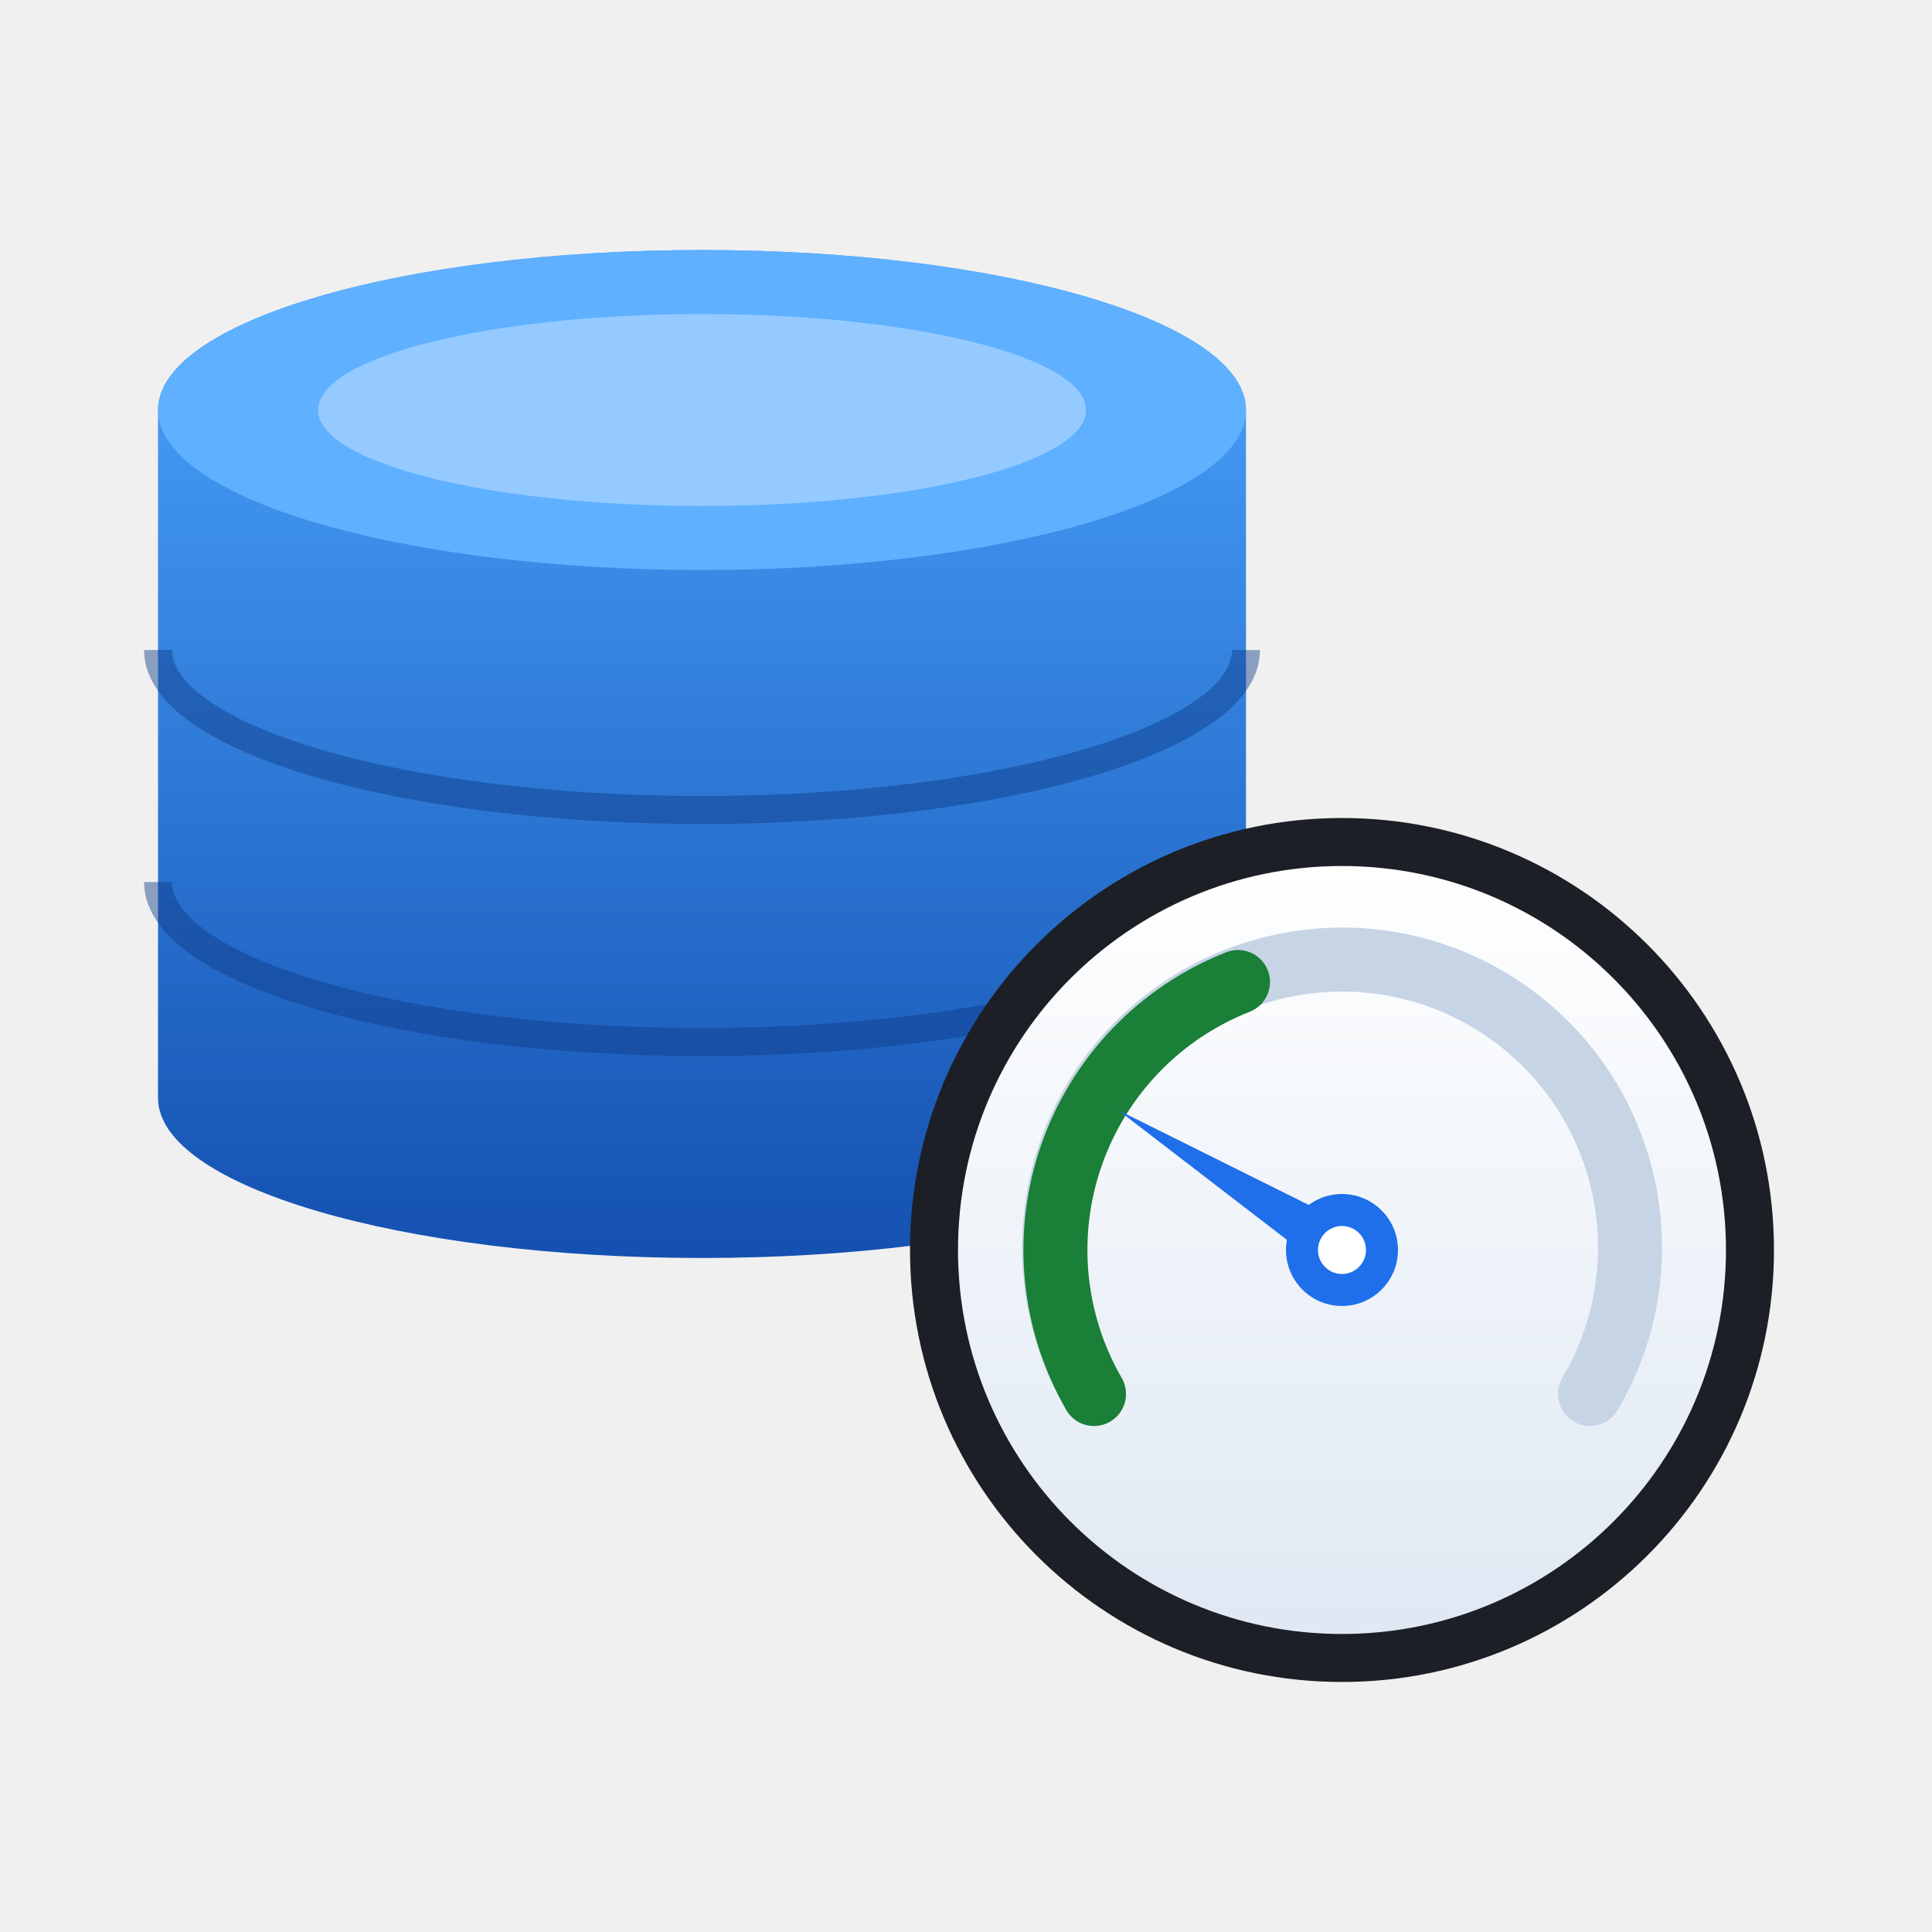
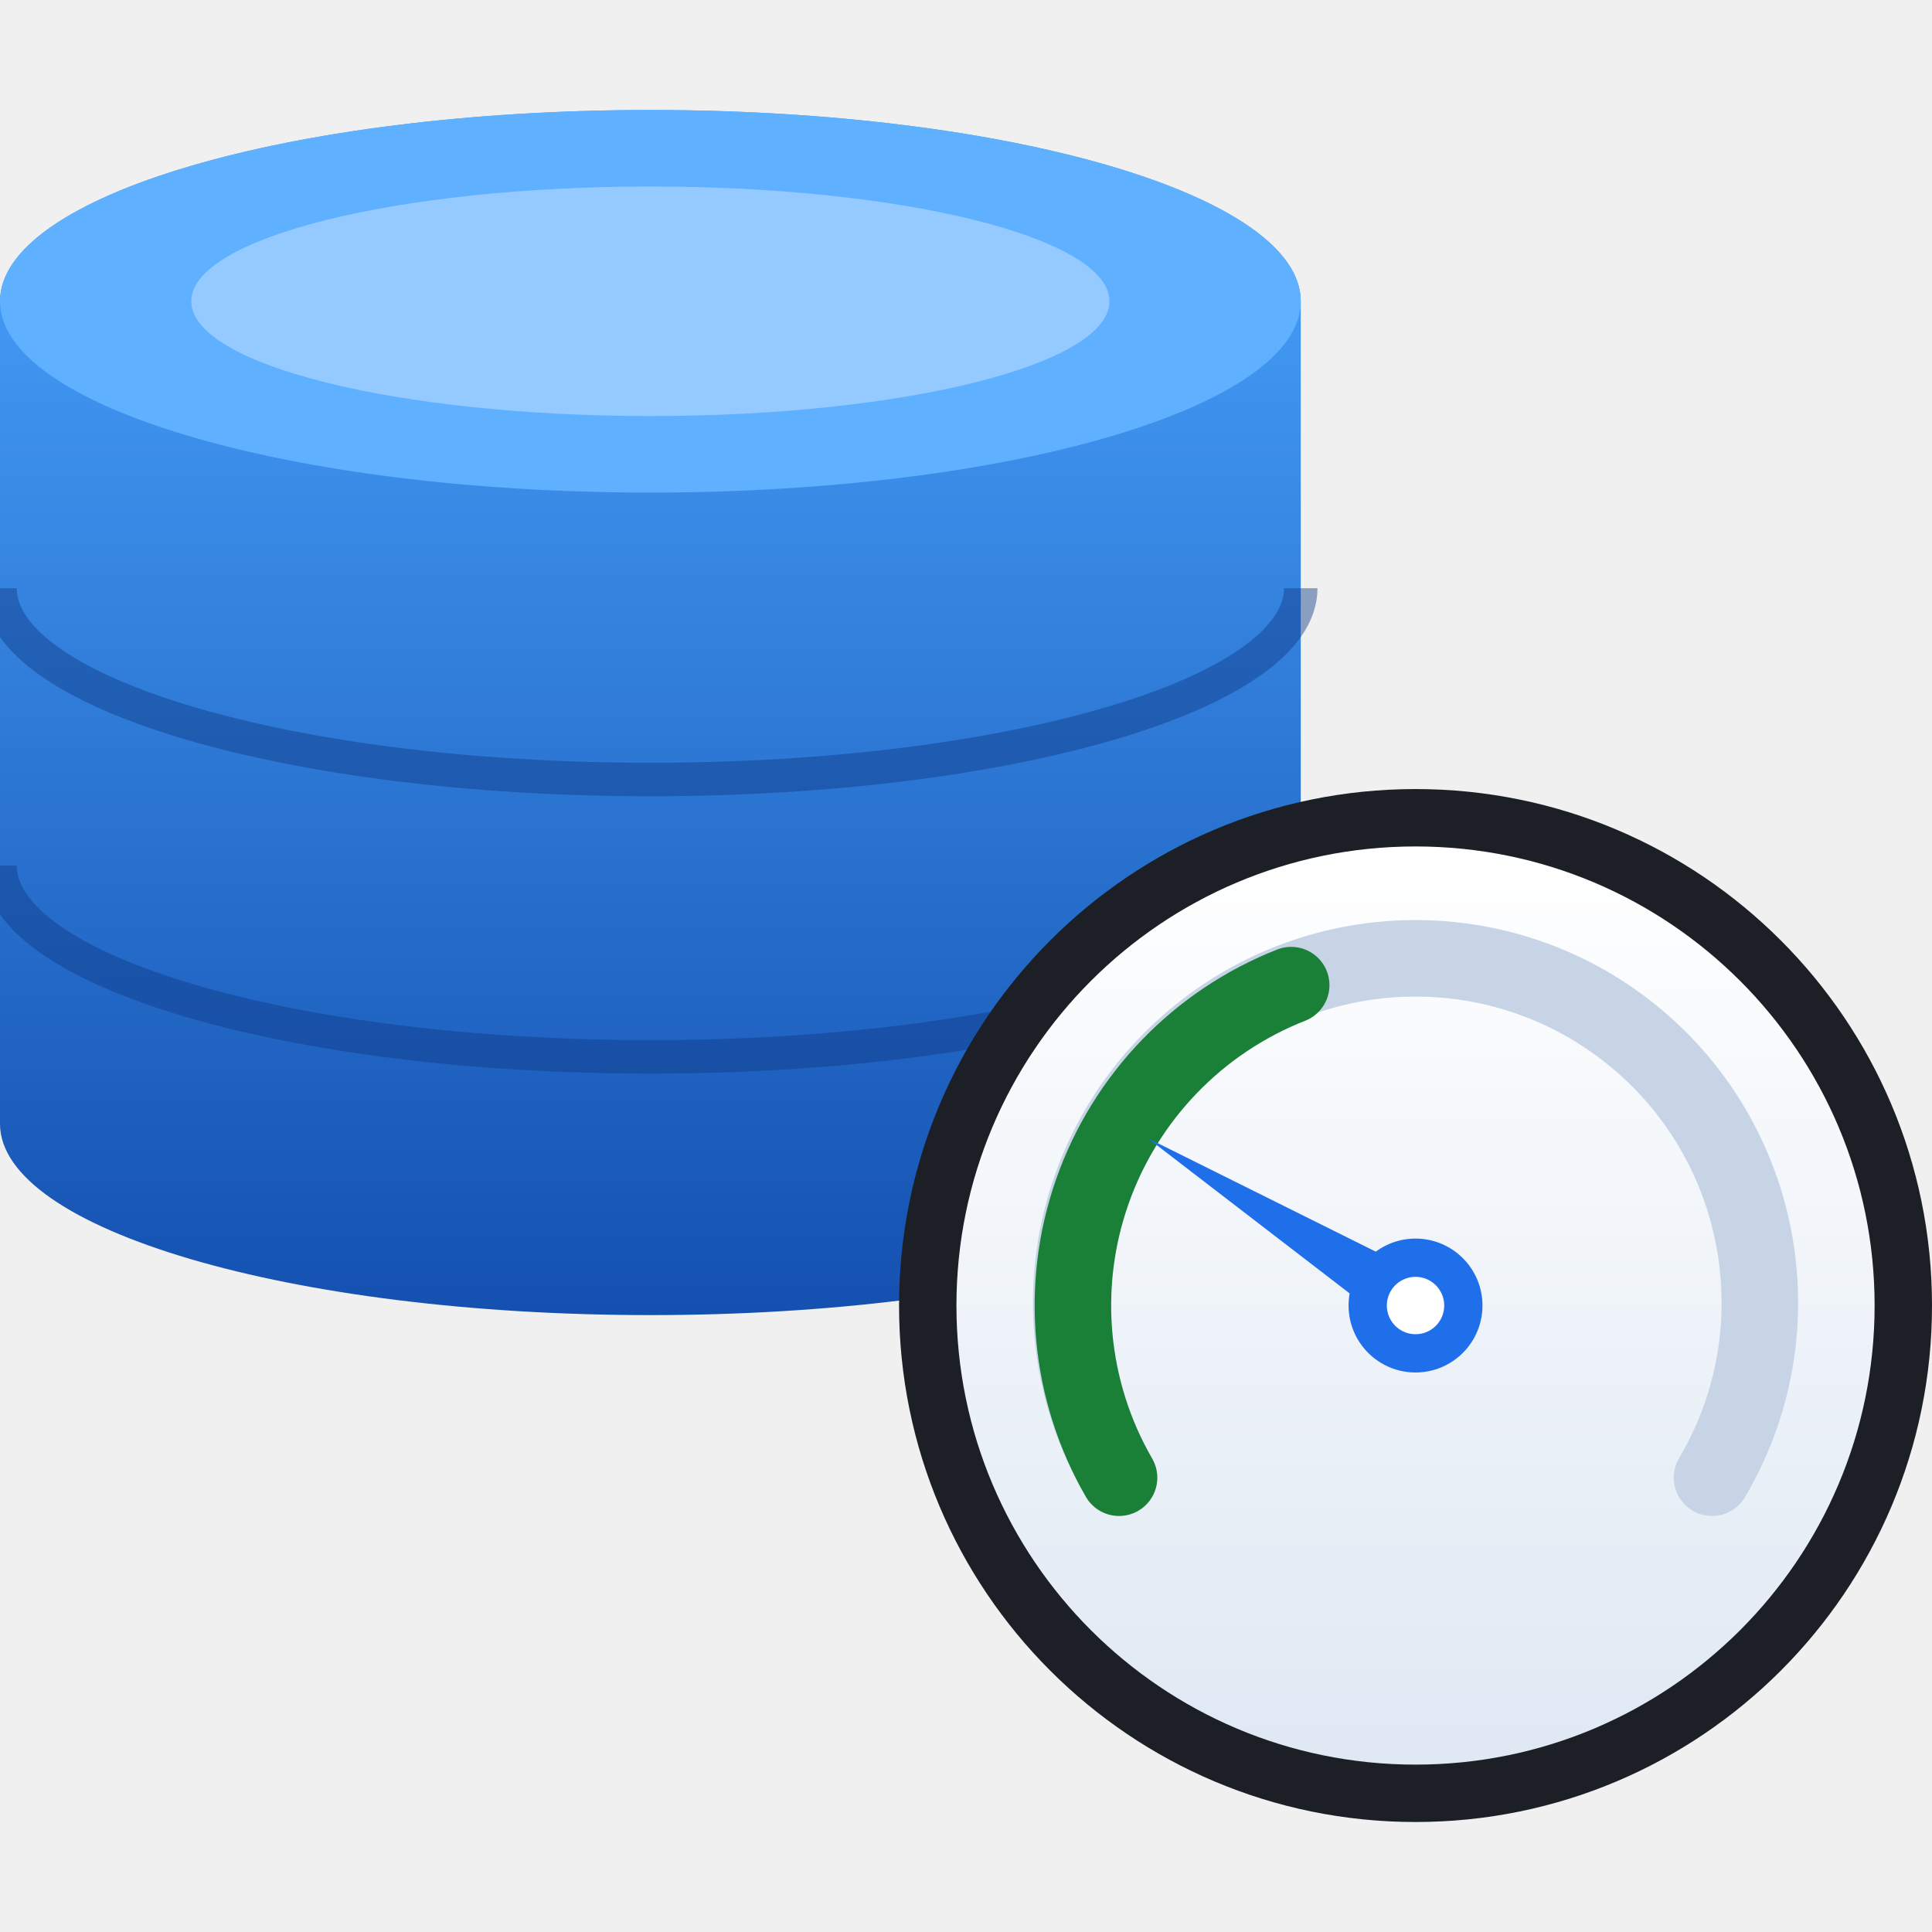
- <svg xmlns="http://www.w3.org/2000/svg" viewBox="0 0 512 512" width="512" height="512">
+ <svg xmlns="http://www.w3.org/2000/svg" viewBox="64 87 404 404" width="512" height="512">
  <defs>
    <linearGradient id="db" x1="0" y1="0" x2="0" y2="1">
      <stop offset="0" stop-color="#4aa6ff" />
      <stop offset="1" stop-color="#1450b0" />
    </linearGradient>
    <linearGradient id="gf" x1="0" y1="0" x2="0" y2="1">
      <stop offset="0" stop-color="#ffffff" />
      <stop offset="1" stop-color="#dfe8f3" />
    </linearGradient>
  </defs>
-   <g transform="translate(256,256) scale(1.06) translate(-266,-289)">
-     <g>
-       <path d="M64 150 V322 a136 40 0 0 0 272 0 V150 a136 40 0 0 0 -272 0 Z" fill="url(#db)" />
-       <path d="M64 210 a136 40 0 0 0 272 0" fill="none" stroke="#0e3a86" stroke-opacity=".45" stroke-width="7" />
-       <path d="M64 268 a136 40 0 0 0 272 0" fill="none" stroke="#0e3a86" stroke-opacity=".45" stroke-width="7" />
-       <ellipse cx="200" cy="150" rx="136" ry="40" fill="#5fb0ff" />
-       <ellipse cx="200" cy="150" rx="96" ry="24" fill="#bfe0ff" opacity=".55" />
+   <g>
+     <path d="M64 150 V322 a136 40 0 0 0 272 0 V150 a136 40 0 0 0 -272 0 Z" fill="url(#db)" />
+     <path d="M64 210 a136 40 0 0 0 272 0" fill="none" stroke="#0e3a86" stroke-opacity=".45" stroke-width="7" />
+     <path d="M64 268 a136 40 0 0 0 272 0" fill="none" stroke="#0e3a86" stroke-opacity=".45" stroke-width="7" />
+     <ellipse cx="200" cy="150" rx="136" ry="40" fill="#5fb0ff" />
+     <ellipse cx="200" cy="150" rx="96" ry="24" fill="#bfe0ff" opacity=".55" />
+   </g>
+   <g transform="translate(360 360)">
+     <circle r="108" fill="#1c1f26" />
+     <circle r="96" fill="url(#gf)" />
+     <path d="M-62 36 A72 72 0 1 1 62 36" fill="none" stroke="#c6d4e6" stroke-width="16" stroke-linecap="round" />
+     <path d="M-62 36 A72 72 0 0 1 -26 -67" fill="none" stroke="#1a7f37" stroke-width="16" stroke-linecap="round" />
+     <g transform="rotate(-58)">
+       <path d="M-7 6 L0 -66 L7 6 Z" fill="#1f6feb" />
    </g>
-     <g transform="translate(360 360)">
-       <circle r="108" fill="#1c1f26" />
-       <circle r="96" fill="url(#gf)" />
-       <path d="M-62 36 A72 72 0 1 1 62 36" fill="none" stroke="#c6d4e6" stroke-width="16" stroke-linecap="round" />
-       <path d="M-62 36 A72 72 0 0 1 -26 -67" fill="none" stroke="#1a7f37" stroke-width="16" stroke-linecap="round" />
-       <g transform="rotate(-58)">
-         <path d="M-7 6 L0 -66 L7 6 Z" fill="#1f6feb" />
-       </g>
-       <circle r="14" fill="#1f6feb" />
-       <circle r="6" fill="#fff" />
-     </g>
+     <circle r="14" fill="#1f6feb" />
+     <circle r="6" fill="#fff" />
  </g>
</svg>
